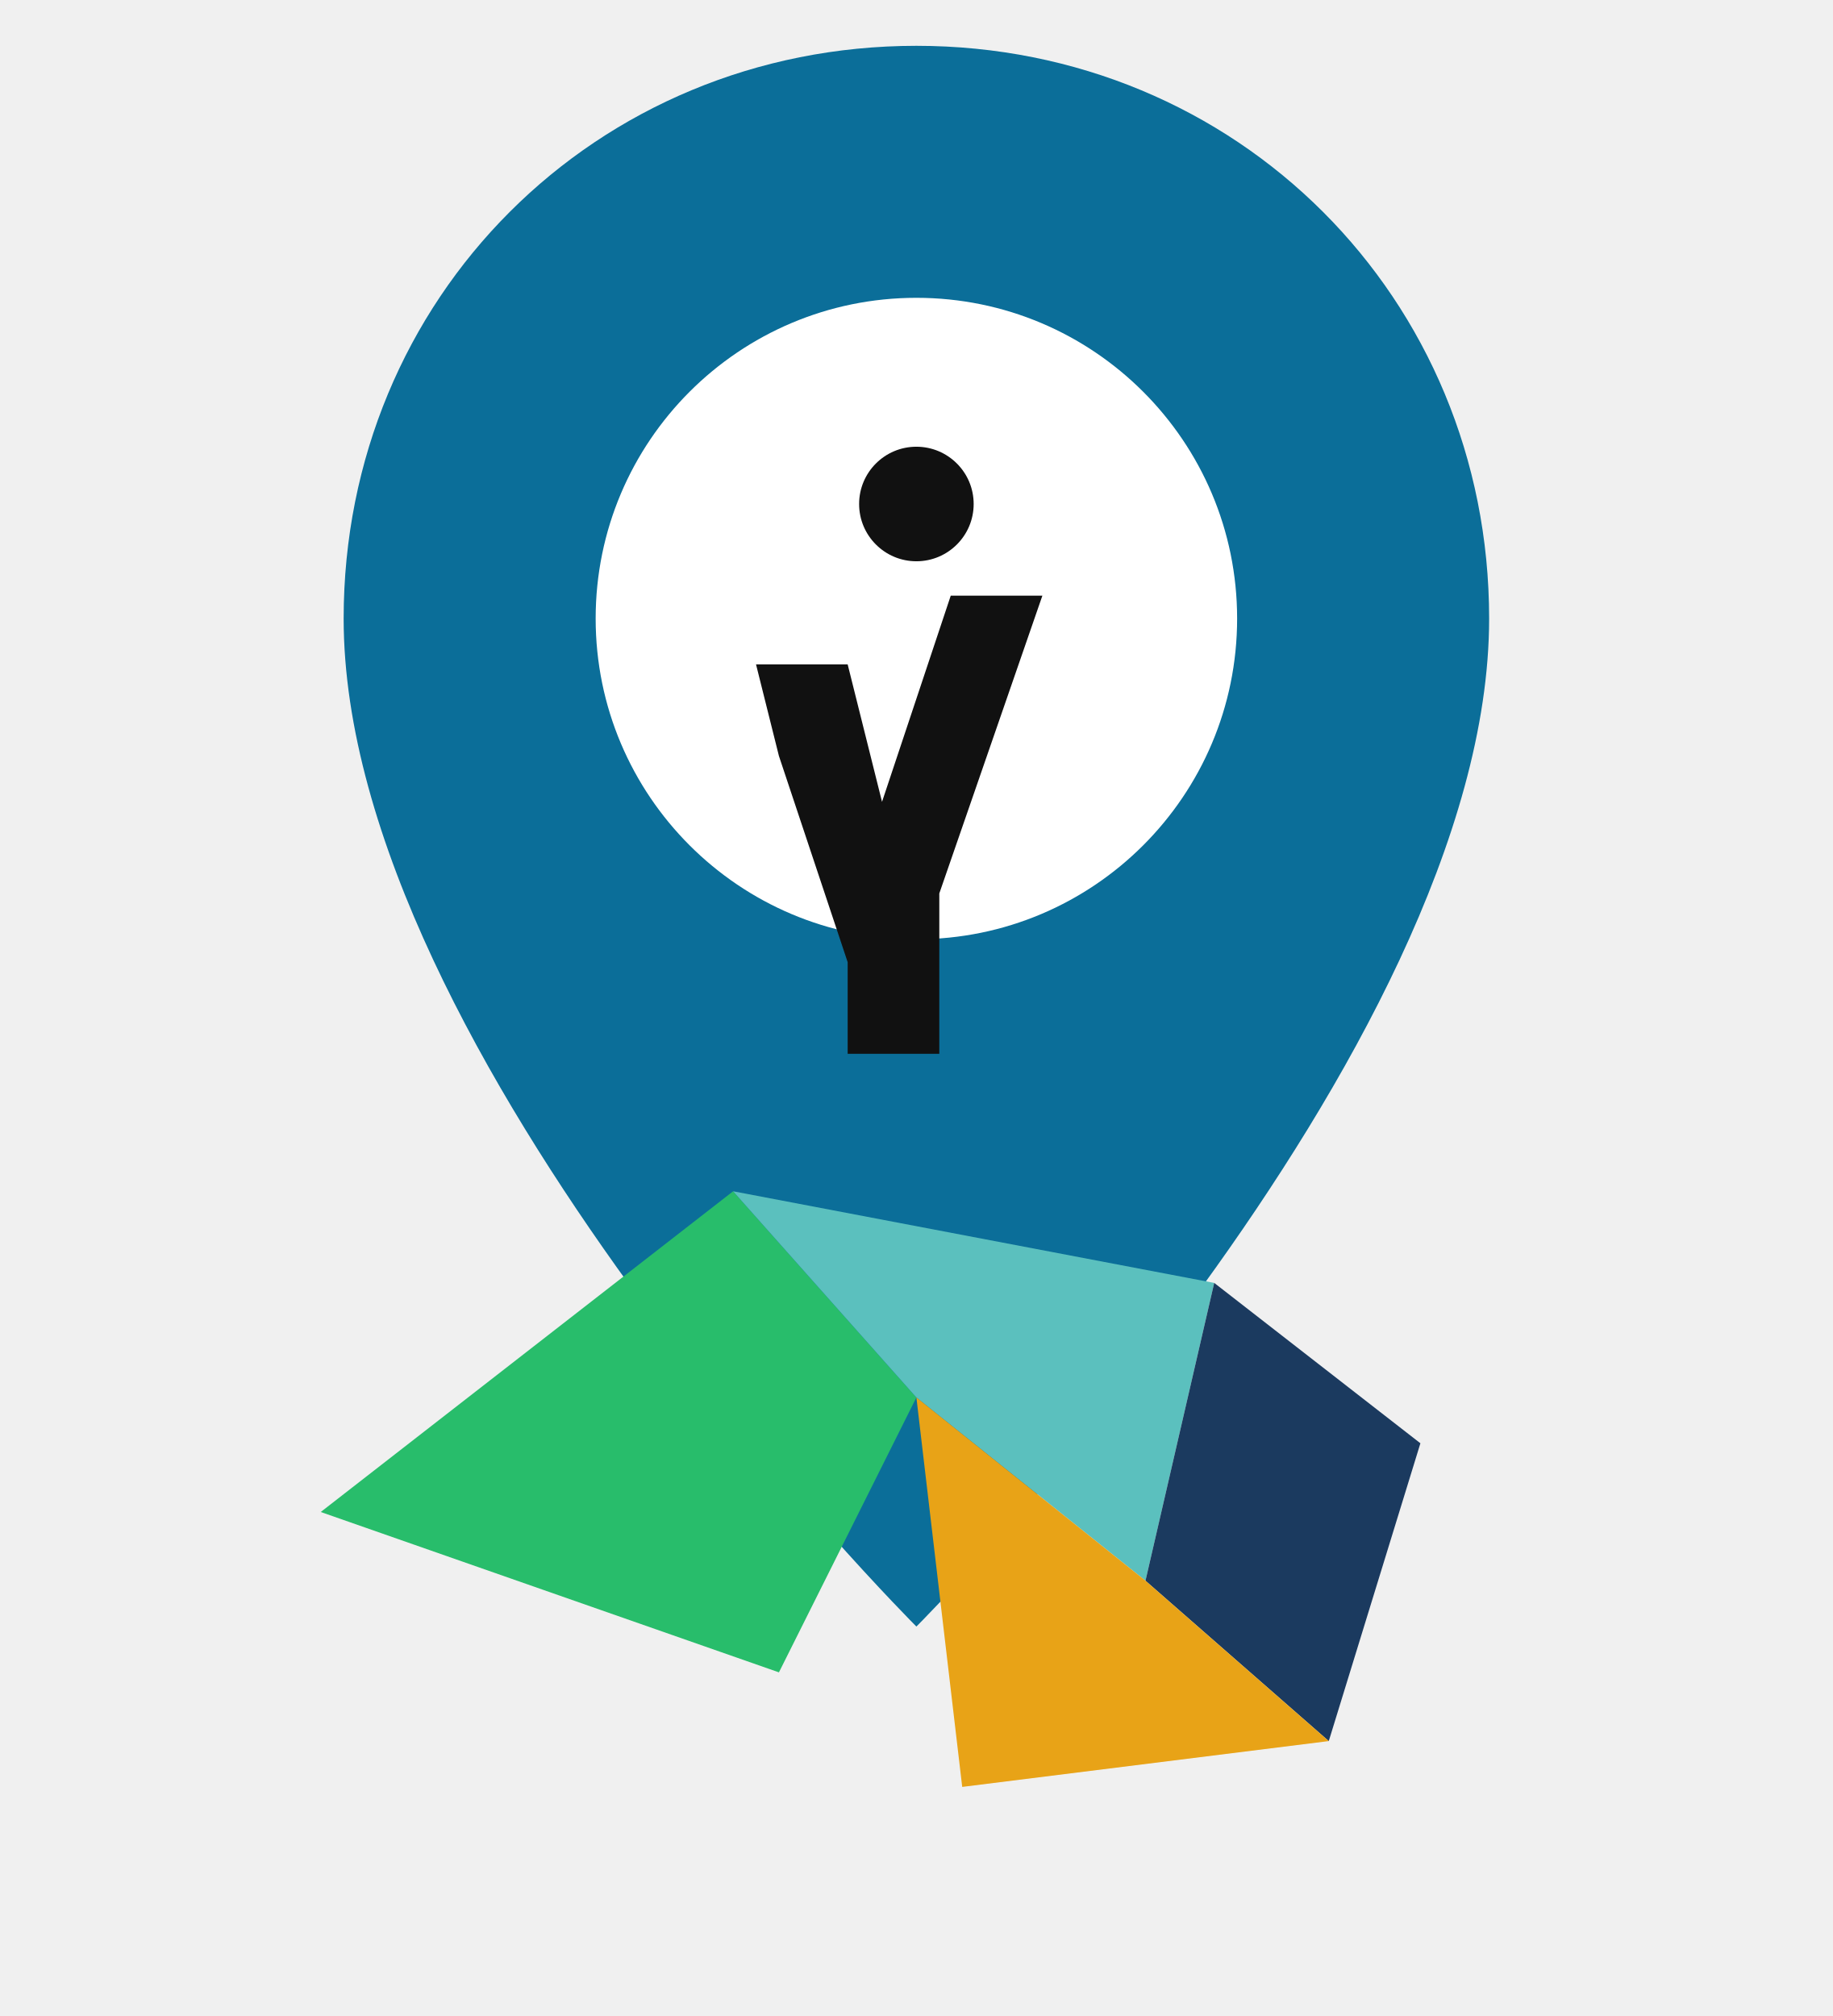
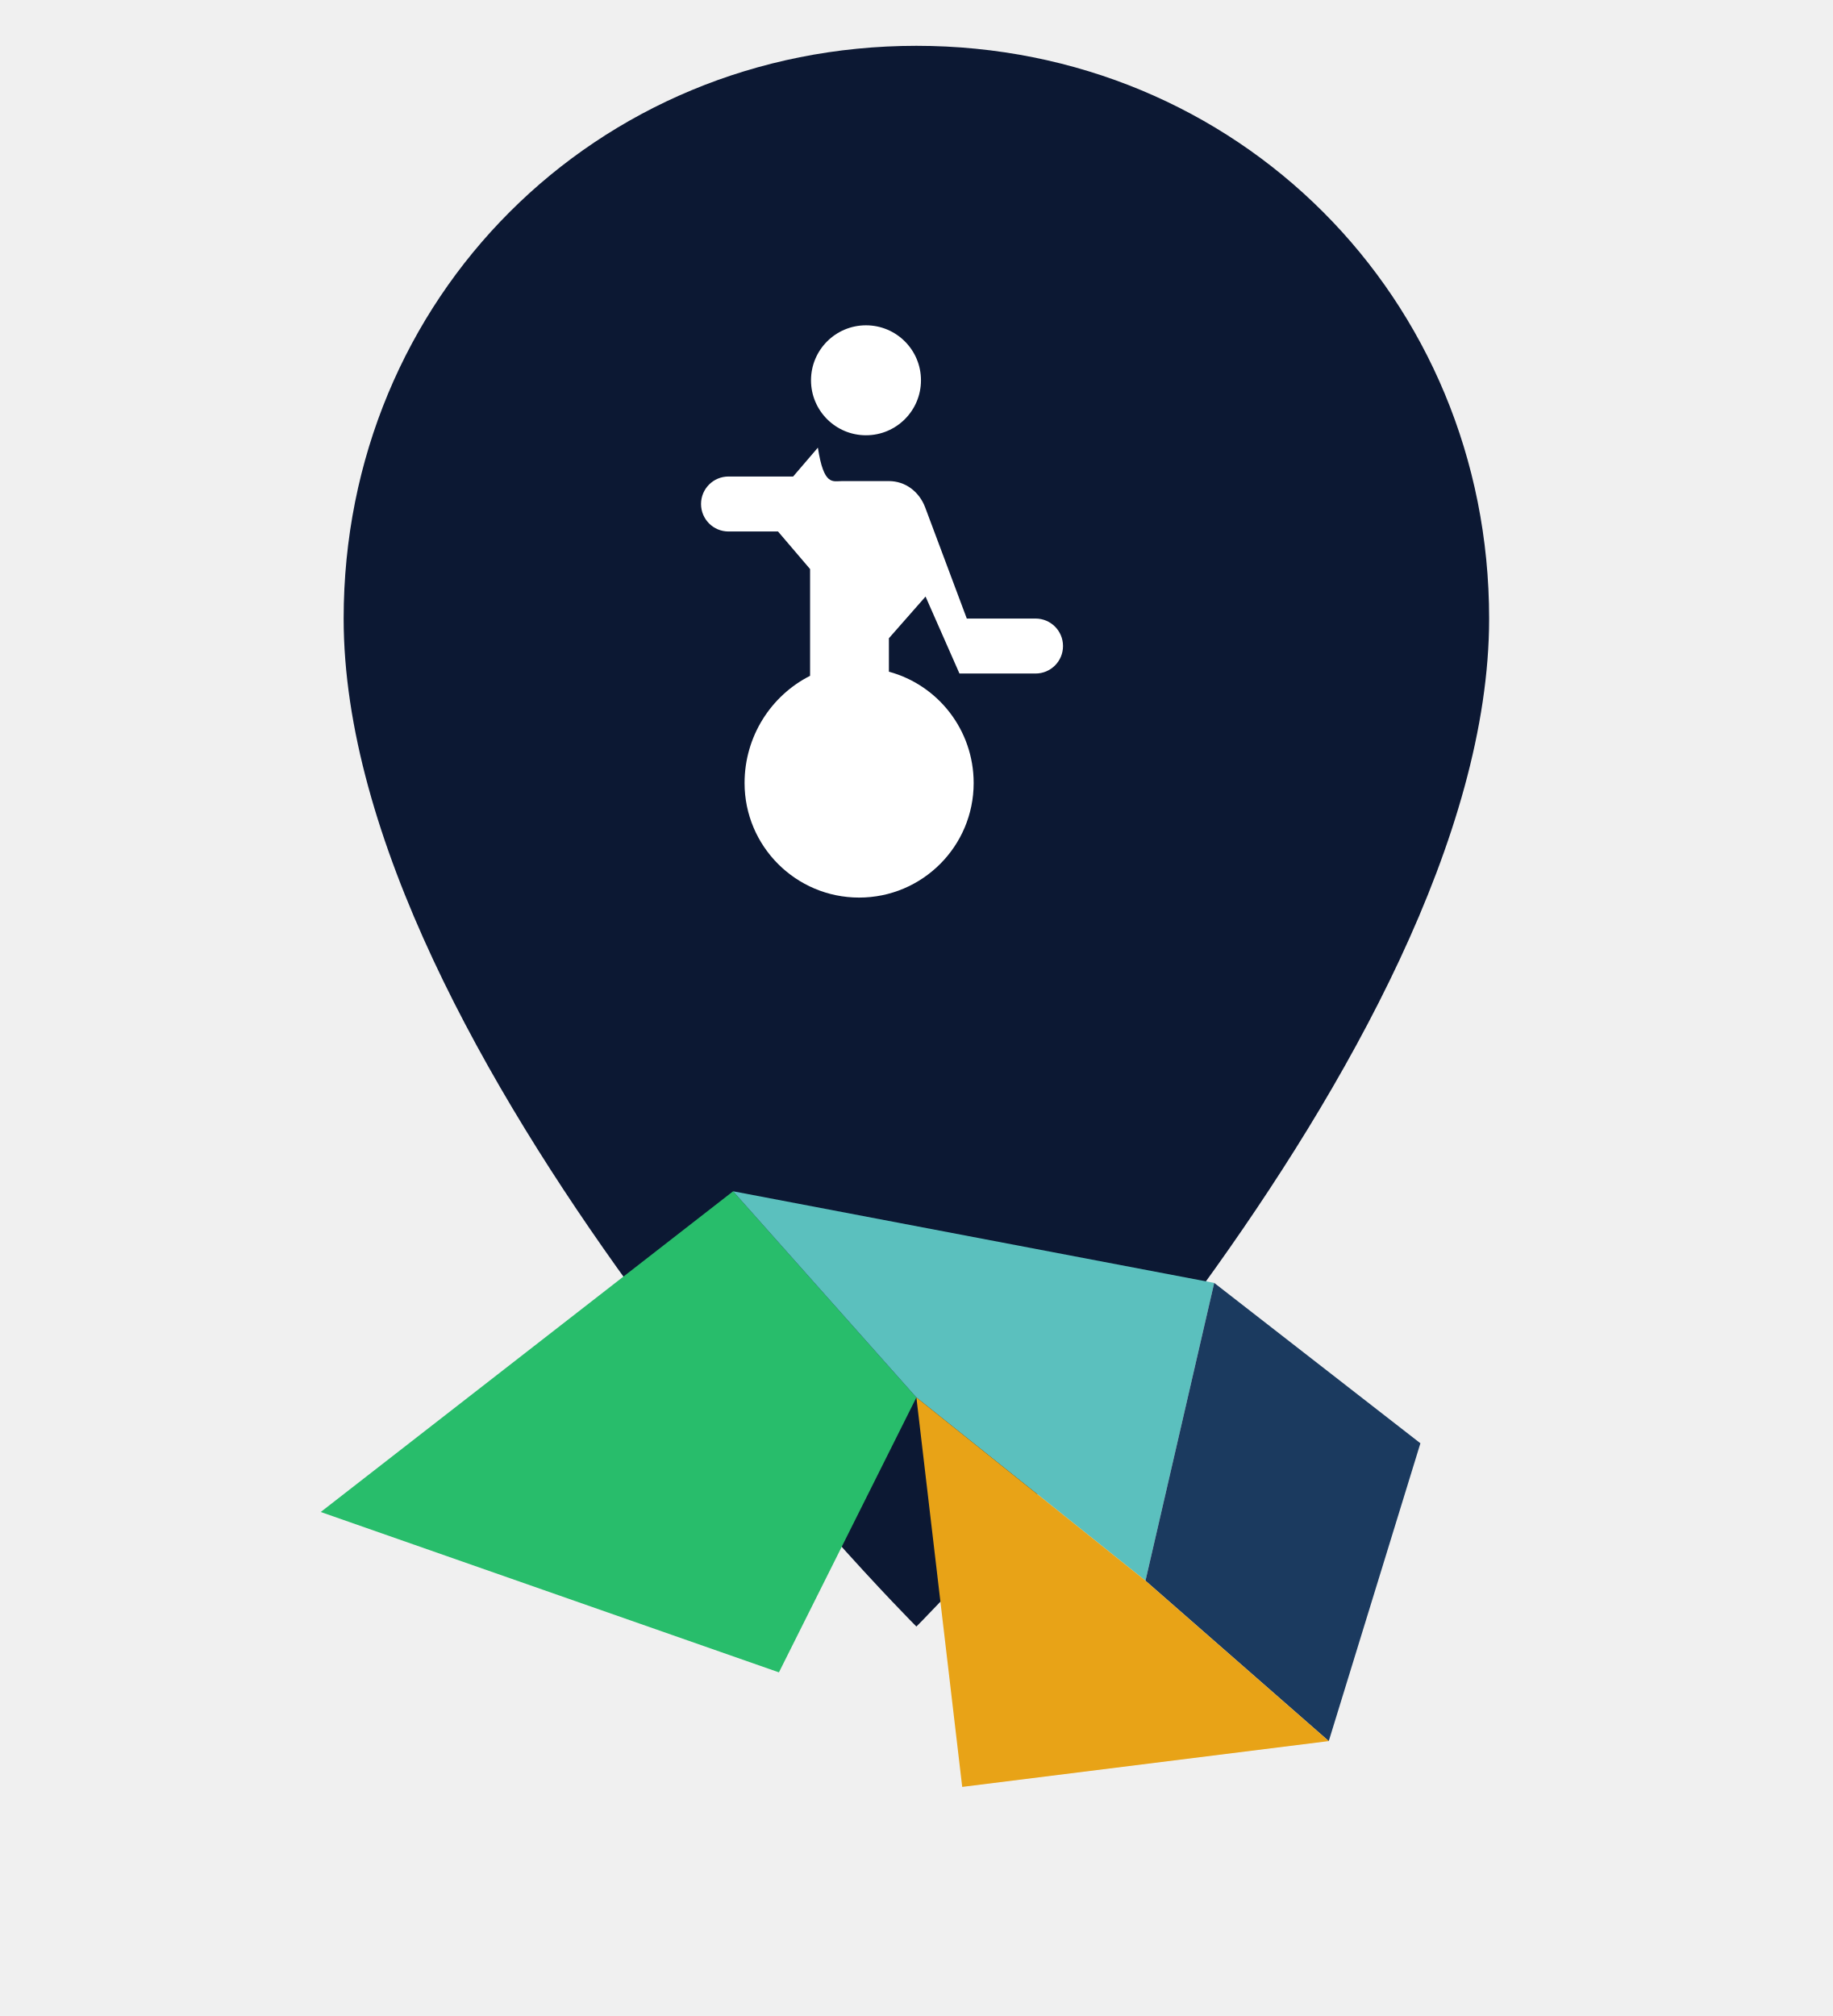
<svg xmlns="http://www.w3.org/2000/svg" viewBox="0 0 80 88" role="img" aria-hidden="true">
-   <path fill="#0B6E99" d="M40 2c-14 0-25 11-25 25 0 19 25 44 25 44s25-25 25-44C65 13 54 2 40 2z" />
-   <circle cx="40" cy="27" r="14" fill="#fff" />
-   <g fill="#111" transform="translate(40 27)">
-     <circle r="2.5" cy="-5" />
-     <path d="M-7 2h4l1.5 6 3-9h4l-4.5 13v7h-4V15l-3-9z" />
+   <path fill="#0C1833" d="M40 2c-14 0-25 11-25 25 0 19 25 44 25 44s25-25 25-44C65 13 54 2 40 2z" />
+   <g fill="#FFFFFF" transform="translate(27 13) scale(0.4)">
+     <circle cx="27" cy="9" r="6" />
+     <path d="M16 20h13.5c1.8 0 3.3 1.15 3.95 2.85L38 35h7.5c1.66 0 3 1.34 3 3s-1.34 3-3 3H37.2l-3.7-8.4-4 4.55V40.8c5.35 1.45 9.25 6.35 9.25 12.15 0 6.9-5.6 12.5-12.5 12.5S13.75 59.85 13.75 52.95c0-5.1 2.9-9.55 7.15-11.7V29.6L17.4 25.5H12c-1.66 0-3-1.34-3-3s1.34-3 3-3h7.05l2.7-3.15C22.4 20.55 23.35 20 24.4 20H16z" />
+     <path fill-rule="evenodd" d="M27.25 43.2c-5.4 0-9.75 4.35-9.75 9.75s4.35 9.75 9.75 9.75 9.75-4.35 9.75-9.75-4.35-9.75-9.75-9.75zm0 5.25c2.5 0 4.5 2 4.5 4.5s-2 4.5-4.5 4.5-4.5-2-4.5-4.5 2-4.5 4.5-4.5z" />
  </g>
  <g transform="translate(14 52)">
    <path fill="#28BD6B" d="M0 14 L18 0 L26 9 L20 21 Z" />
    <path fill="#5BC0BE" d="M18 0 L39 4 L36 17 L26 9 Z" />
    <path fill="#1B3A5F" d="M39 4 L48 11 L44 24 L36 17 Z" />
    <path fill="#E8A317" d="M26 9 L36 17 L44 24 L28 26 Z" />
  </g>
</svg>
